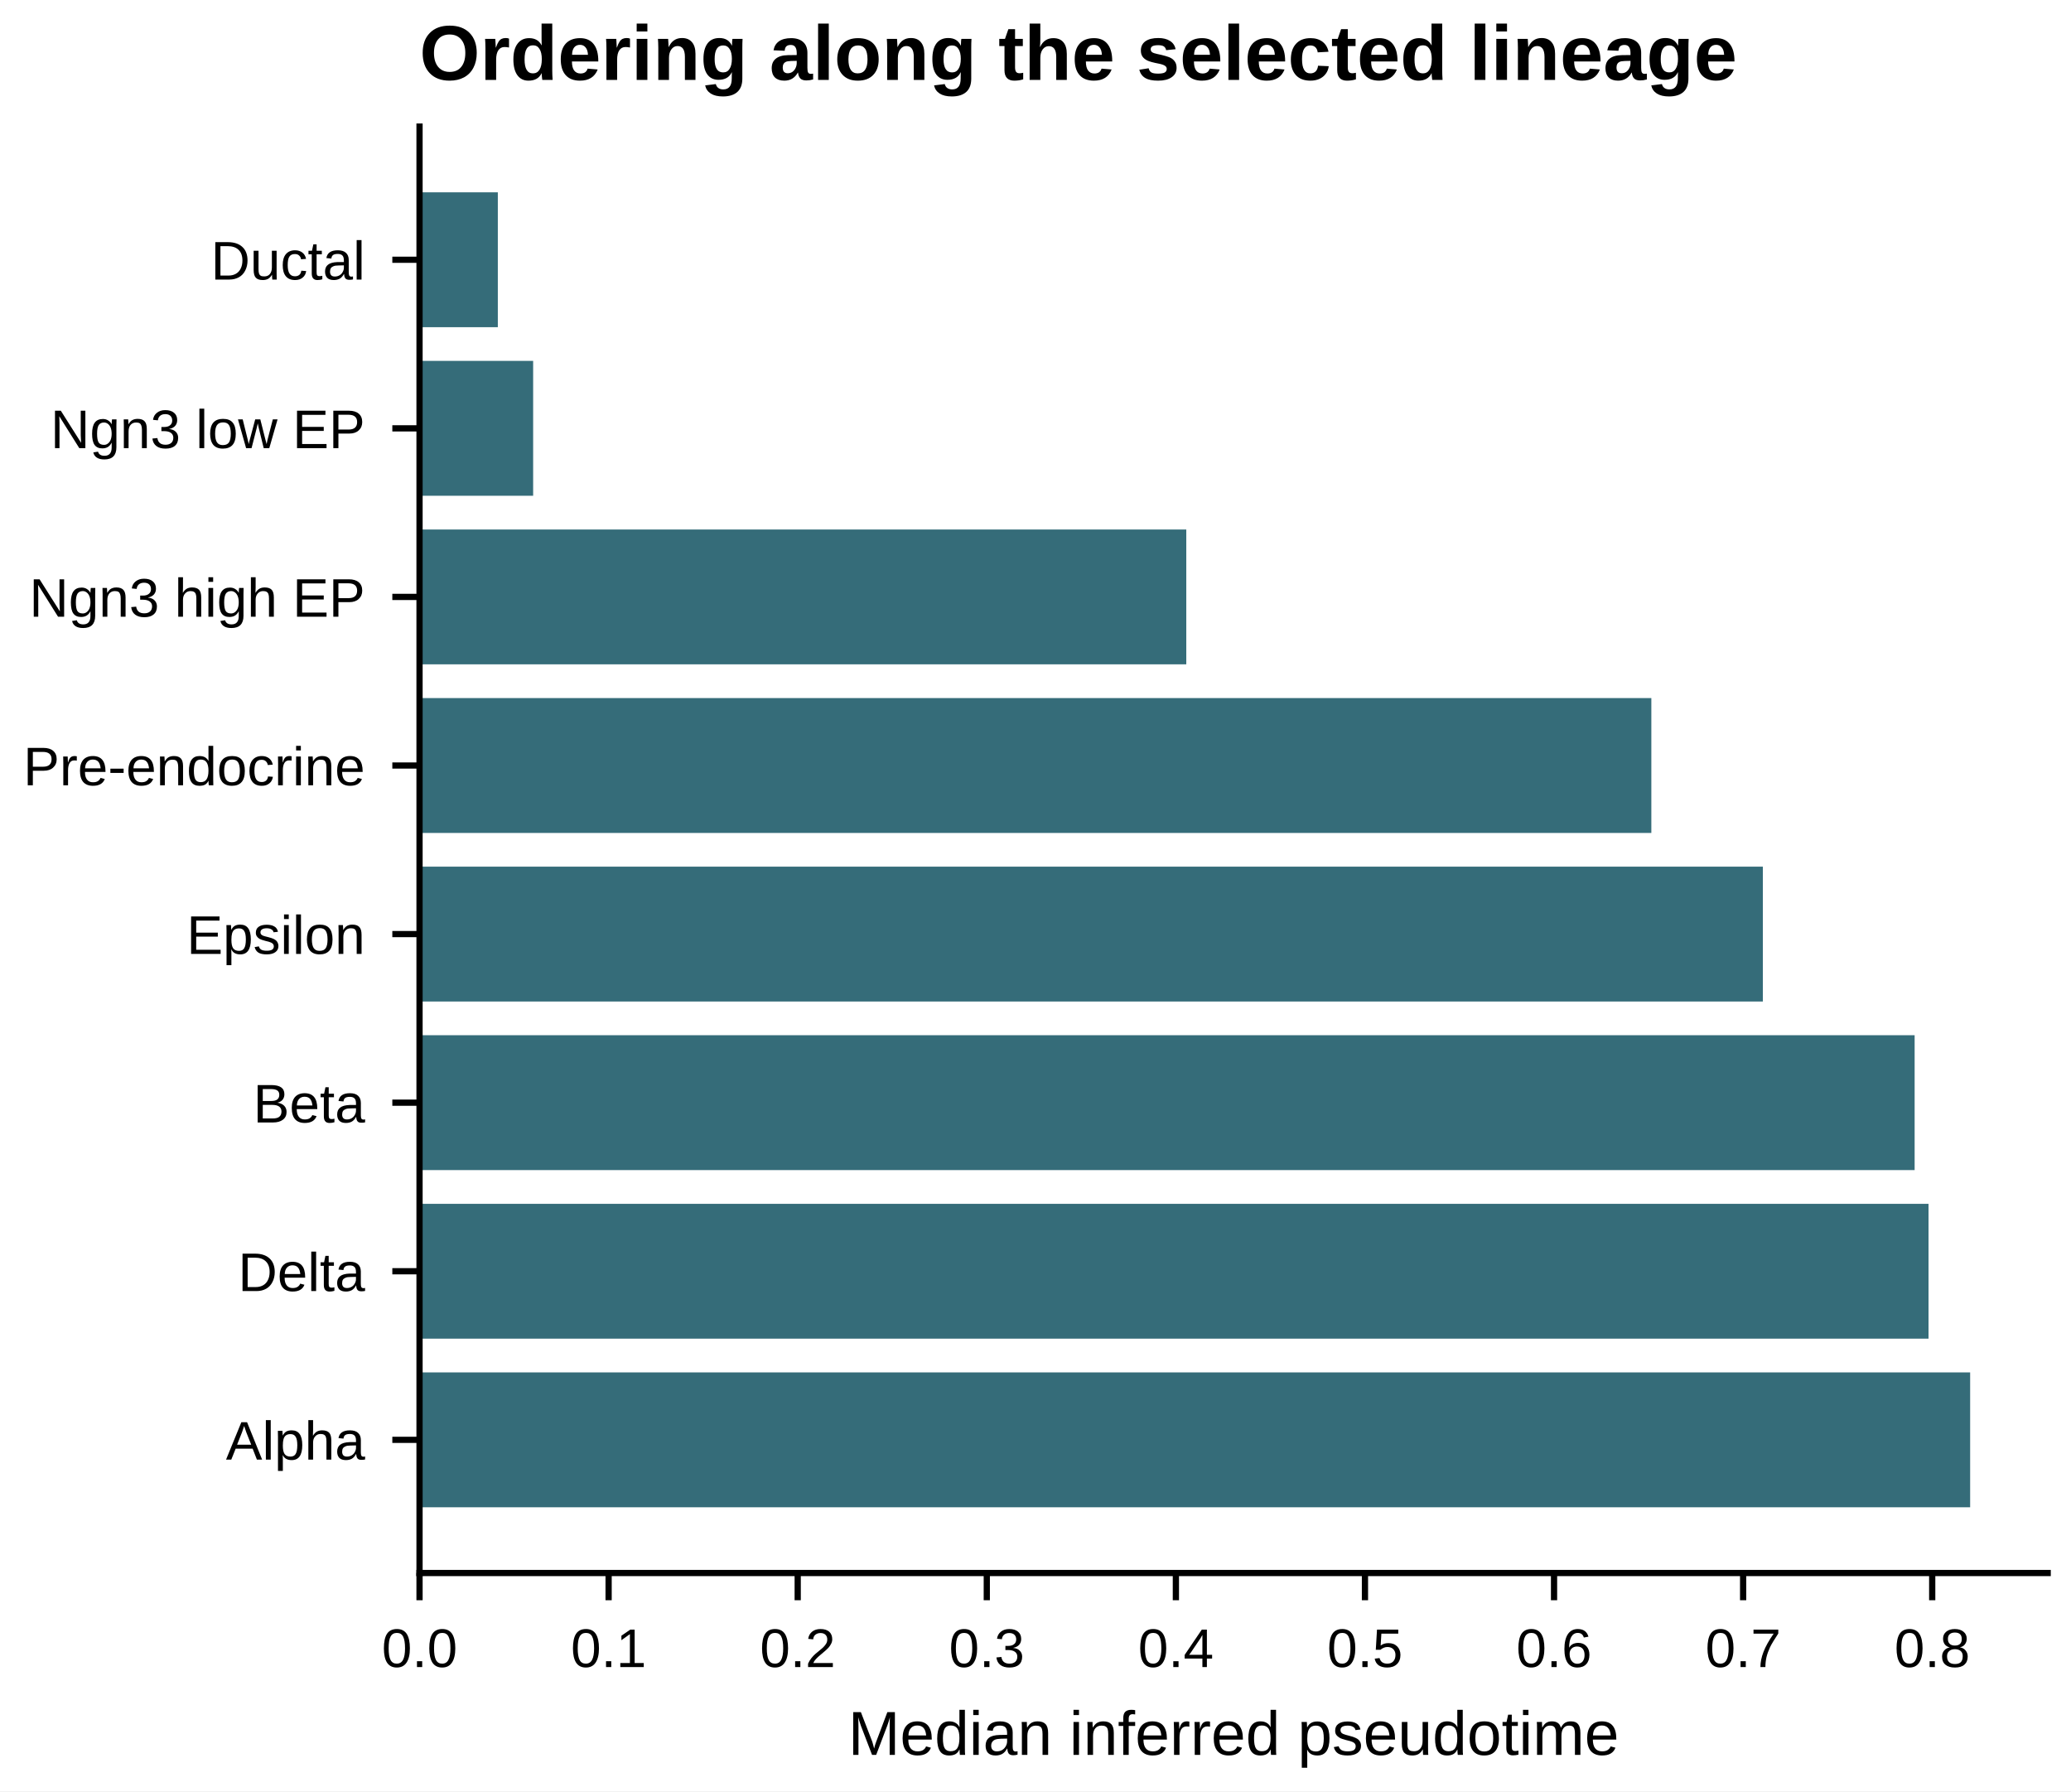
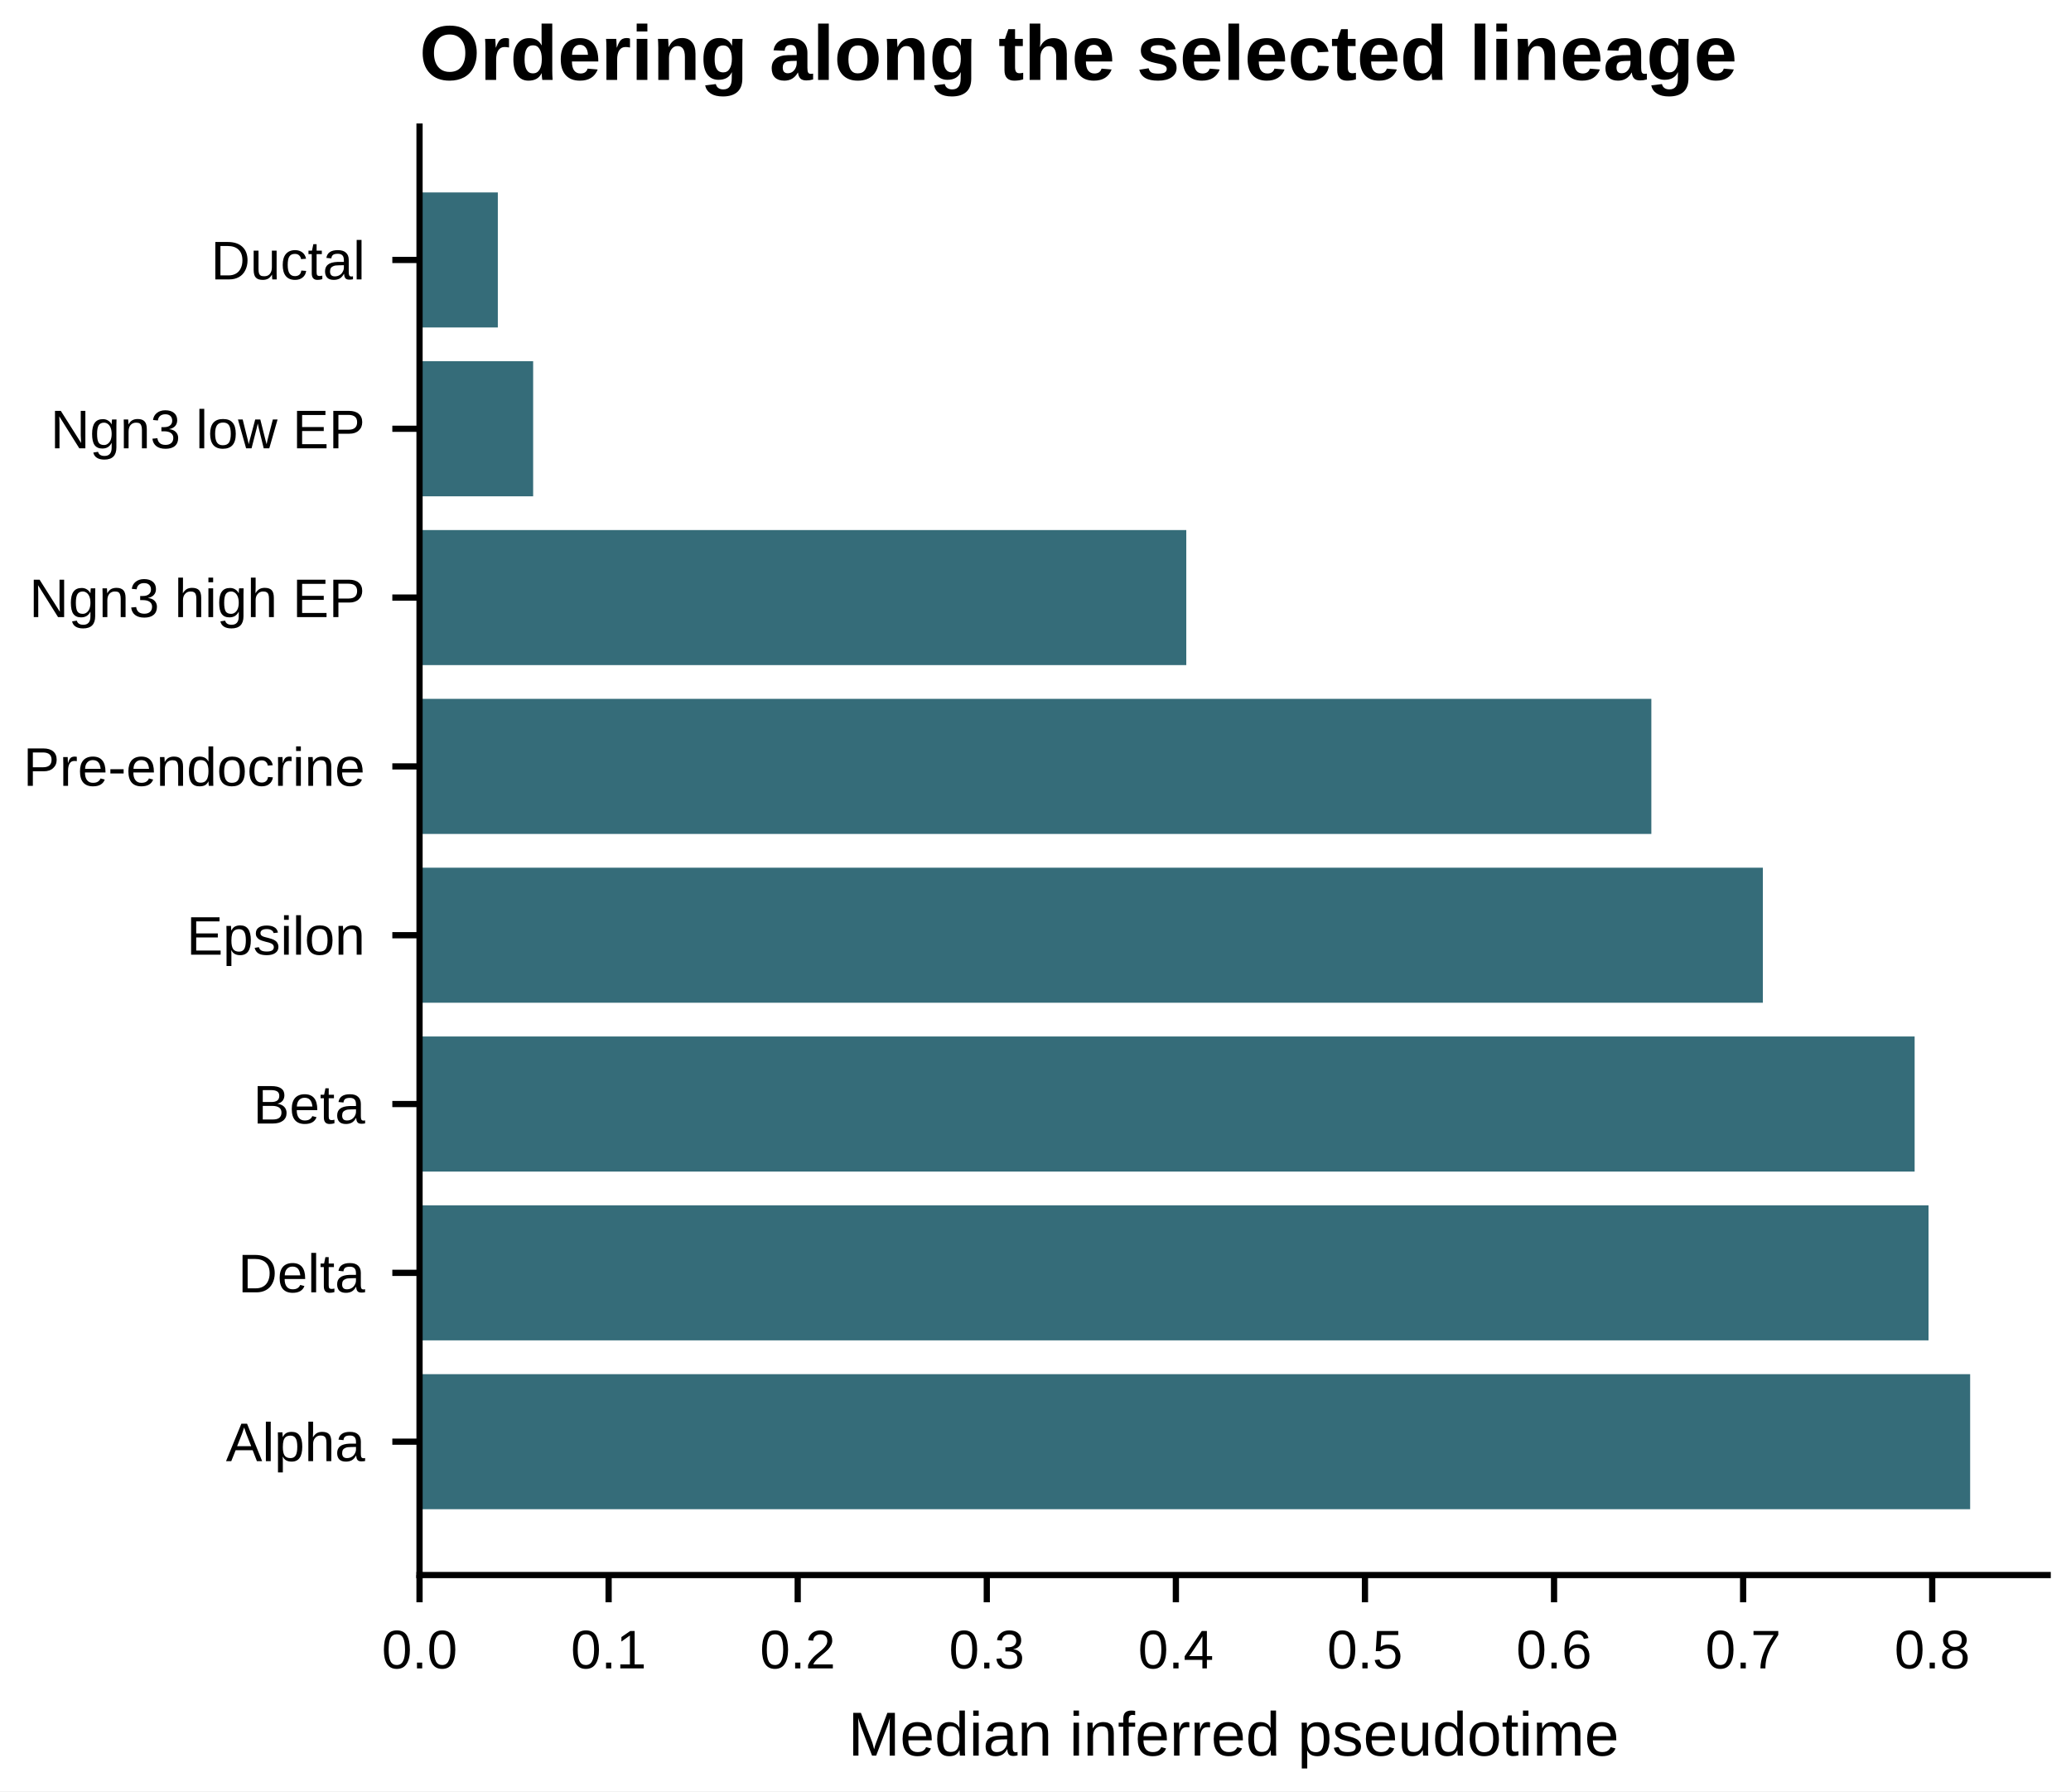
<svg xmlns="http://www.w3.org/2000/svg" xmlns:xlink="http://www.w3.org/1999/xlink" width="266.4pt" height="230.4pt" viewBox="0 0 266.4 230.4" version="1.1">
  <defs>
    <style type="text/css">*{stroke-linejoin: round; stroke-linecap: butt}</style>
  </defs>
  <g id="figure_1">
    <g id="patch_1">
      <path d="M 0 230.4 L 266.4 230.4 L 266.4 0 L 0 0 z " style="fill: #ffffff" />
    </g>
    <g id="axes_1">
      <g id="patch_2">
-         <path d="M 53.966 202.323 L 263.4 202.323 L 263.4 16.281 L 53.966 16.281 z " style="fill: #ffffff" />
+         <path d="M 53.966 202.584 L 263.4 202.584 L 263.4 16.28 L 53.966 16.28 z " style="fill: #ffffff" />
      </g>
      <g id="patch_3">
-         <path d="M 53.966 24.737 L 64.037 24.737 L 64.037 42.084 L 53.966 42.084 z " clip-path="url(#p3e0e9f1675)" style="fill: #356c79" />
+         <path d="M 53.966 24.748 L 64.037 24.748 L 64.037 42.119 L 53.966 42.119 z " clip-path="url(#p7ccf4f88bb)" style="fill: #356c79" />
      </g>
      <g id="patch_4">
-         <path d="M 53.966 46.42 L 68.581 46.42 L 68.581 63.767 L 53.966 63.767 z " clip-path="url(#p3e0e9f1675)" style="fill: #356c79" />
+         <path d="M 53.966 46.462 L 68.581 46.462 L 68.581 63.833 L 53.966 63.833 z " clip-path="url(#p7ccf4f88bb)" style="fill: #356c79" />
      </g>
      <g id="patch_5">
-         <path d="M 53.966 68.103 L 152.596 68.103 L 152.596 85.45 L 53.966 85.45 z " clip-path="url(#p3e0e9f1675)" style="fill: #356c79" />
+         <path d="M 53.966 68.176 L 152.596 68.176 L 152.596 85.547 L 53.966 85.547 z " clip-path="url(#p7ccf4f88bb)" style="fill: #356c79" />
      </g>
      <g id="patch_6">
-         <path d="M 53.966 89.787 L 212.418 89.787 L 212.418 107.133 L 53.966 107.133 z " clip-path="url(#p3e0e9f1675)" style="fill: #356c79" />
+         <path d="M 53.966 89.89 L 212.418 89.89 L 212.418 107.261 L 53.966 107.261 z " clip-path="url(#p7ccf4f88bb)" style="fill: #356c79" />
      </g>
      <g id="patch_7">
-         <path d="M 53.966 111.47 L 226.764 111.47 L 226.764 128.816 L 53.966 128.816 z " clip-path="url(#p3e0e9f1675)" style="fill: #356c79" />
+         <path d="M 53.966 111.603 L 226.764 111.603 L 226.764 128.975 L 53.966 128.975 z " clip-path="url(#p7ccf4f88bb)" style="fill: #356c79" />
      </g>
      <g id="patch_8">
-         <path d="M 53.966 133.153 L 246.285 133.153 L 246.285 150.5 L 53.966 150.5 z " clip-path="url(#p3e0e9f1675)" style="fill: #356c79" />
+         <path d="M 53.966 133.317 L 246.285 133.317 L 246.285 150.688 L 53.966 150.688 z " clip-path="url(#p7ccf4f88bb)" style="fill: #356c79" />
      </g>
      <g id="patch_9">
-         <path d="M 53.966 154.836 L 248.073 154.836 L 248.073 172.183 L 53.966 172.183 z " clip-path="url(#p3e0e9f1675)" style="fill: #356c79" />
+         <path d="M 53.966 155.031 L 248.073 155.031 L 248.073 172.402 L 53.966 172.402 z " clip-path="url(#p7ccf4f88bb)" style="fill: #356c79" />
      </g>
      <g id="patch_10">
-         <path d="M 53.966 176.52 L 253.427 176.52 L 253.427 193.866 L 53.966 193.866 z " clip-path="url(#p3e0e9f1675)" style="fill: #356c79" />
+         <path d="M 53.966 176.745 L 253.427 176.745 L 253.427 194.116 L 53.966 194.116 z " clip-path="url(#p7ccf4f88bb)" style="fill: #356c79" />
      </g>
      <g id="matplotlib.axis_1">
        <g id="xtick_1">
          <g id="line2d_1">
            <defs>
-               <path id="mfe2e5c18bc" d="M 0 0 L 0 3.5 " style="stroke: #000000; stroke-width: 0.8" />
+               <path id="ma3b159bb43" d="M 0 0 L 0 3.5 " style="stroke: #000000; stroke-width: 0.8" />
            </defs>
            <g>
-               <use xlink:href="#mfe2e5c18bc" x="53.966" y="202.323" style="stroke: #000000; stroke-width: 0.8" />
+               <use xlink:href="#ma3b159bb43" x="53.966" y="202.584" style="stroke: #000000; stroke-width: 0.8" />
            </g>
          </g>
          <g id="text_1">
-             <text style="font-size: 7px; font-family: 'Arial', 'Liberation Sans', 'Arimo', 'Helvetica', 'DejaVu Sans', sans-serif; text-anchor: middle" x="53.966" y="214.419" transform="rotate(-0 53.96571 214.4188)">0.0</text>
+             <text style="font-size: 7px; font-family: 'Arial', 'Liberation Sans', 'Arimo', 'Helvetica', 'DejaVu Sans', sans-serif; text-anchor: middle" x="53.966" y="214.595" transform="rotate(-0 53.96571 214.5948)">0.0</text>
          </g>
        </g>
        <g id="xtick_2">
          <g id="line2d_2">
            <g>
-               <use xlink:href="#mfe2e5c18bc" x="78.288" y="202.323" style="stroke: #000000; stroke-width: 0.8" />
+               <use xlink:href="#ma3b159bb43" x="78.288" y="202.584" style="stroke: #000000; stroke-width: 0.8" />
            </g>
          </g>
          <g id="text_2">
-             <text style="font-size: 7px; font-family: 'Arial', 'Liberation Sans', 'Arimo', 'Helvetica', 'DejaVu Sans', sans-serif; text-anchor: middle" x="78.288" y="214.419" transform="rotate(-0 78.28842 214.4188)">0.1</text>
+             <text style="font-size: 7px; font-family: 'Arial', 'Liberation Sans', 'Arimo', 'Helvetica', 'DejaVu Sans', sans-serif; text-anchor: middle" x="78.288" y="214.595" transform="rotate(-0 78.28842 214.5948)">0.1</text>
          </g>
        </g>
        <g id="xtick_3">
          <g id="line2d_3">
            <g>
-               <use xlink:href="#mfe2e5c18bc" x="102.611" y="202.323" style="stroke: #000000; stroke-width: 0.8" />
+               <use xlink:href="#ma3b159bb43" x="102.611" y="202.584" style="stroke: #000000; stroke-width: 0.8" />
            </g>
          </g>
          <g id="text_3">
-             <text style="font-size: 7px; font-family: 'Arial', 'Liberation Sans', 'Arimo', 'Helvetica', 'DejaVu Sans', sans-serif; text-anchor: middle" x="102.611" y="214.419" transform="rotate(-0 102.6111 214.4188)">0.2</text>
+             <text style="font-size: 7px; font-family: 'Arial', 'Liberation Sans', 'Arimo', 'Helvetica', 'DejaVu Sans', sans-serif; text-anchor: middle" x="102.611" y="214.595" transform="rotate(-0 102.6111 214.5948)">0.2</text>
          </g>
        </g>
        <g id="xtick_4">
          <g id="line2d_4">
            <g>
-               <use xlink:href="#mfe2e5c18bc" x="126.934" y="202.323" style="stroke: #000000; stroke-width: 0.8" />
+               <use xlink:href="#ma3b159bb43" x="126.934" y="202.584" style="stroke: #000000; stroke-width: 0.8" />
            </g>
          </g>
          <g id="text_4">
-             <text style="font-size: 7px; font-family: 'Arial', 'Liberation Sans', 'Arimo', 'Helvetica', 'DejaVu Sans', sans-serif; text-anchor: middle" x="126.934" y="214.419" transform="rotate(-0 126.9339 214.4188)">0.3</text>
+             <text style="font-size: 7px; font-family: 'Arial', 'Liberation Sans', 'Arimo', 'Helvetica', 'DejaVu Sans', sans-serif; text-anchor: middle" x="126.934" y="214.595" transform="rotate(-0 126.9339 214.5948)">0.3</text>
          </g>
        </g>
        <g id="xtick_5">
          <g id="line2d_5">
            <g>
-               <use xlink:href="#mfe2e5c18bc" x="151.257" y="202.323" style="stroke: #000000; stroke-width: 0.8" />
+               <use xlink:href="#ma3b159bb43" x="151.257" y="202.584" style="stroke: #000000; stroke-width: 0.8" />
            </g>
          </g>
          <g id="text_5">
-             <text style="font-size: 7px; font-family: 'Arial', 'Liberation Sans', 'Arimo', 'Helvetica', 'DejaVu Sans', sans-serif; text-anchor: middle" x="151.257" y="214.419" transform="rotate(-0 151.2566 214.4188)">0.4</text>
+             <text style="font-size: 7px; font-family: 'Arial', 'Liberation Sans', 'Arimo', 'Helvetica', 'DejaVu Sans', sans-serif; text-anchor: middle" x="151.257" y="214.595" transform="rotate(-0 151.2566 214.5948)">0.4</text>
          </g>
        </g>
        <g id="xtick_6">
          <g id="line2d_6">
            <g>
-               <use xlink:href="#mfe2e5c18bc" x="175.579" y="202.323" style="stroke: #000000; stroke-width: 0.8" />
+               <use xlink:href="#ma3b159bb43" x="175.579" y="202.584" style="stroke: #000000; stroke-width: 0.8" />
            </g>
          </g>
          <g id="text_6">
-             <text style="font-size: 7px; font-family: 'Arial', 'Liberation Sans', 'Arimo', 'Helvetica', 'DejaVu Sans', sans-serif; text-anchor: middle" x="175.579" y="214.419" transform="rotate(-0 175.5793 214.4188)">0.5</text>
+             <text style="font-size: 7px; font-family: 'Arial', 'Liberation Sans', 'Arimo', 'Helvetica', 'DejaVu Sans', sans-serif; text-anchor: middle" x="175.579" y="214.595" transform="rotate(-0 175.5793 214.5948)">0.5</text>
          </g>
        </g>
        <g id="xtick_7">
          <g id="line2d_7">
            <g>
-               <use xlink:href="#mfe2e5c18bc" x="199.902" y="202.323" style="stroke: #000000; stroke-width: 0.8" />
+               <use xlink:href="#ma3b159bb43" x="199.902" y="202.584" style="stroke: #000000; stroke-width: 0.8" />
            </g>
          </g>
          <g id="text_7">
-             <text style="font-size: 7px; font-family: 'Arial', 'Liberation Sans', 'Arimo', 'Helvetica', 'DejaVu Sans', sans-serif; text-anchor: middle" x="199.902" y="214.419" transform="rotate(-0 199.902 214.4188)">0.6</text>
+             <text style="font-size: 7px; font-family: 'Arial', 'Liberation Sans', 'Arimo', 'Helvetica', 'DejaVu Sans', sans-serif; text-anchor: middle" x="199.902" y="214.595" transform="rotate(-0 199.902 214.5948)">0.6</text>
          </g>
        </g>
        <g id="xtick_8">
          <g id="line2d_8">
            <g>
-               <use xlink:href="#mfe2e5c18bc" x="224.225" y="202.323" style="stroke: #000000; stroke-width: 0.8" />
+               <use xlink:href="#ma3b159bb43" x="224.225" y="202.584" style="stroke: #000000; stroke-width: 0.8" />
            </g>
          </g>
          <g id="text_8">
-             <text style="font-size: 7px; font-family: 'Arial', 'Liberation Sans', 'Arimo', 'Helvetica', 'DejaVu Sans', sans-serif; text-anchor: middle" x="224.225" y="214.419" transform="rotate(-0 224.2247 214.4188)">0.7</text>
+             <text style="font-size: 7px; font-family: 'Arial', 'Liberation Sans', 'Arimo', 'Helvetica', 'DejaVu Sans', sans-serif; text-anchor: middle" x="224.225" y="214.595" transform="rotate(-0 224.2247 214.5948)">0.7</text>
          </g>
        </g>
        <g id="xtick_9">
          <g id="line2d_9">
            <g>
-               <use xlink:href="#mfe2e5c18bc" x="248.547" y="202.323" style="stroke: #000000; stroke-width: 0.8" />
+               <use xlink:href="#ma3b159bb43" x="248.547" y="202.584" style="stroke: #000000; stroke-width: 0.8" />
            </g>
          </g>
          <g id="text_9">
-             <text style="font-size: 7px; font-family: 'Arial', 'Liberation Sans', 'Arimo', 'Helvetica', 'DejaVu Sans', sans-serif; text-anchor: middle" x="248.547" y="214.419" transform="rotate(-0 248.5474 214.4188)">0.8</text>
+             <text style="font-size: 7px; font-family: 'Arial', 'Liberation Sans', 'Arimo', 'Helvetica', 'DejaVu Sans', sans-serif; text-anchor: middle" x="248.547" y="214.595" transform="rotate(-0 248.5474 214.5948)">0.8</text>
          </g>
        </g>
        <g id="text_10">
-           <text style="font-size: 8px; font-family: 'Arial', 'Liberation Sans', 'Arimo', 'Helvetica', 'DejaVu Sans', sans-serif; text-anchor: middle" x="158.683" y="225.716" transform="rotate(-0 158.6827 225.7162)">Median inferred pseudotime</text>
+           <text style="font-size: 8px; font-family: 'Arial', 'Liberation Sans', 'Arimo', 'Helvetica', 'DejaVu Sans', sans-serif; text-anchor: middle" x="158.683" y="225.81" transform="rotate(-0 158.6827 225.8098)">Median inferred pseudotime</text>
        </g>
      </g>
      <g id="matplotlib.axis_2">
        <g id="ytick_1">
          <g id="line2d_10">
            <defs>
-               <path id="m810b93c964" d="M 0 0 L -3.5 0 " style="stroke: #000000; stroke-width: 0.8" />
+               <path id="mb7f501cbfb" d="M 0 0 L -3.5 0 " style="stroke: #000000; stroke-width: 0.8" />
            </defs>
            <g>
-               <use xlink:href="#m810b93c964" x="53.966" y="33.41" style="stroke: #000000; stroke-width: 0.8" />
+               <use xlink:href="#mb7f501cbfb" x="53.966" y="33.434" style="stroke: #000000; stroke-width: 0.8" />
            </g>
          </g>
          <g id="text_11">
-             <text style="font-size: 7px; font-family: 'Arial', 'Liberation Sans', 'Arimo', 'Helvetica', 'DejaVu Sans', sans-serif; text-anchor: end" x="46.966" y="35.958" transform="rotate(-0 46.96571 35.95836)">Ductal</text>
+             <text style="font-size: 7px; font-family: 'Arial', 'Liberation Sans', 'Arimo', 'Helvetica', 'DejaVu Sans', sans-serif; text-anchor: end" x="46.966" y="35.939" transform="rotate(-0 46.96571 35.93906)">Ductal</text>
          </g>
        </g>
        <g id="ytick_2">
          <g id="line2d_11">
            <g>
-               <use xlink:href="#m810b93c964" x="53.966" y="55.093" style="stroke: #000000; stroke-width: 0.8" />
+               <use xlink:href="#mb7f501cbfb" x="53.966" y="55.148" style="stroke: #000000; stroke-width: 0.8" />
            </g>
          </g>
          <g id="text_12">
-             <text style="font-size: 7px; font-family: 'Arial', 'Liberation Sans', 'Arimo', 'Helvetica', 'DejaVu Sans', sans-serif; text-anchor: end" x="46.966" y="57.642" transform="rotate(-0 46.96571 57.64159)">Ngn3 low EP</text>
+             <text style="font-size: 7px; font-family: 'Arial', 'Liberation Sans', 'Arimo', 'Helvetica', 'DejaVu Sans', sans-serif; text-anchor: end" x="46.966" y="57.663" transform="rotate(-0 46.96571 57.66325)">Ngn3 low EP</text>
          </g>
        </g>
        <g id="ytick_3">
          <g id="line2d_12">
            <g>
-               <use xlink:href="#m810b93c964" x="53.966" y="76.777" style="stroke: #000000; stroke-width: 0.8" />
+               <use xlink:href="#mb7f501cbfb" x="53.966" y="76.861" style="stroke: #000000; stroke-width: 0.8" />
            </g>
          </g>
          <g id="text_13">
-             <text style="font-size: 7px; font-family: 'Arial', 'Liberation Sans', 'Arimo', 'Helvetica', 'DejaVu Sans', sans-serif; text-anchor: end" x="46.966" y="79.325" transform="rotate(-0 46.96571 79.32482)">Ngn3 high EP</text>
+             <text style="font-size: 7px; font-family: 'Arial', 'Liberation Sans', 'Arimo', 'Helvetica', 'DejaVu Sans', sans-serif; text-anchor: end" x="46.966" y="79.377" transform="rotate(-0 46.96571 79.37704)">Ngn3 high EP</text>
          </g>
        </g>
        <g id="ytick_4">
          <g id="line2d_13">
            <g>
-               <use xlink:href="#m810b93c964" x="53.966" y="98.46" style="stroke: #000000; stroke-width: 0.8" />
+               <use xlink:href="#mb7f501cbfb" x="53.966" y="98.575" style="stroke: #000000; stroke-width: 0.8" />
            </g>
          </g>
          <g id="text_14">
-             <text style="font-size: 7px; font-family: 'Arial', 'Liberation Sans', 'Arimo', 'Helvetica', 'DejaVu Sans', sans-serif; text-anchor: end" x="46.966" y="101.008" transform="rotate(-0 46.96571 101.008)">Pre-endocrine</text>
+             <text style="font-size: 7px; font-family: 'Arial', 'Liberation Sans', 'Arimo', 'Helvetica', 'DejaVu Sans', sans-serif; text-anchor: end" x="46.966" y="101.08" transform="rotate(-0 46.96571 101.0804)">Pre-endocrine</text>
          </g>
        </g>
        <g id="ytick_5">
          <g id="line2d_14">
            <g>
-               <use xlink:href="#m810b93c964" x="53.966" y="120.143" style="stroke: #000000; stroke-width: 0.8" />
+               <use xlink:href="#mb7f501cbfb" x="53.966" y="120.289" style="stroke: #000000; stroke-width: 0.8" />
            </g>
          </g>
          <g id="text_15">
-             <text style="font-size: 7px; font-family: 'Arial', 'Liberation Sans', 'Arimo', 'Helvetica', 'DejaVu Sans', sans-serif; text-anchor: end" x="46.966" y="122.691" transform="rotate(-0 46.96571 122.6913)">Epsilon</text>
+             <text style="font-size: 7px; font-family: 'Arial', 'Liberation Sans', 'Arimo', 'Helvetica', 'DejaVu Sans', sans-serif; text-anchor: end" x="46.966" y="122.794" transform="rotate(-0 46.96571 122.7942)">Epsilon</text>
          </g>
        </g>
        <g id="ytick_6">
          <g id="line2d_15">
            <g>
-               <use xlink:href="#m810b93c964" x="53.966" y="141.826" style="stroke: #000000; stroke-width: 0.8" />
+               <use xlink:href="#mb7f501cbfb" x="53.966" y="142.003" style="stroke: #000000; stroke-width: 0.8" />
            </g>
          </g>
          <g id="text_16">
-             <text style="font-size: 7px; font-family: 'Arial', 'Liberation Sans', 'Arimo', 'Helvetica', 'DejaVu Sans', sans-serif; text-anchor: end" x="46.966" y="144.375" transform="rotate(-0 46.96571 144.3745)">Beta</text>
+             <text style="font-size: 7px; font-family: 'Arial', 'Liberation Sans', 'Arimo', 'Helvetica', 'DejaVu Sans', sans-serif; text-anchor: end" x="46.966" y="144.508" transform="rotate(-0 46.96571 144.508)">Beta</text>
          </g>
        </g>
        <g id="ytick_7">
          <g id="line2d_16">
            <g>
-               <use xlink:href="#m810b93c964" x="53.966" y="163.51" style="stroke: #000000; stroke-width: 0.8" />
+               <use xlink:href="#mb7f501cbfb" x="53.966" y="163.717" style="stroke: #000000; stroke-width: 0.8" />
            </g>
          </g>
          <g id="text_17">
-             <text style="font-size: 7px; font-family: 'Arial', 'Liberation Sans', 'Arimo', 'Helvetica', 'DejaVu Sans', sans-serif; text-anchor: end" x="46.966" y="166.058" transform="rotate(-0 46.96571 166.0577)">Delta</text>
+             <text style="font-size: 7px; font-family: 'Arial', 'Liberation Sans', 'Arimo', 'Helvetica', 'DejaVu Sans', sans-serif; text-anchor: end" x="46.966" y="166.222" transform="rotate(-0 46.96571 166.2218)">Delta</text>
          </g>
        </g>
        <g id="ytick_8">
          <g id="line2d_17">
            <g>
-               <use xlink:href="#m810b93c964" x="53.966" y="185.193" style="stroke: #000000; stroke-width: 0.8" />
+               <use xlink:href="#mb7f501cbfb" x="53.966" y="185.43" style="stroke: #000000; stroke-width: 0.8" />
            </g>
          </g>
          <g id="text_18">
-             <text style="font-size: 7px; font-family: 'Arial', 'Liberation Sans', 'Arimo', 'Helvetica', 'DejaVu Sans', sans-serif; text-anchor: end" x="46.966" y="187.741" transform="rotate(-0 46.96571 187.741)">Alpha</text>
+             <text style="font-size: 7px; font-family: 'Arial', 'Liberation Sans', 'Arimo', 'Helvetica', 'DejaVu Sans', sans-serif; text-anchor: end" x="46.966" y="187.936" transform="rotate(-0 46.96571 187.9356)">Alpha</text>
          </g>
        </g>
      </g>
      <g id="patch_11">
-         <path d="M 53.966 202.323 L 53.966 16.281 " style="fill: none; stroke: #000000; stroke-width: 0.8; stroke-linejoin: miter; stroke-linecap: square" />
+         <path d="M 53.966 202.584 L 53.966 16.28 " style="fill: none; stroke: #000000; stroke-width: 0.8; stroke-linejoin: miter; stroke-linecap: square" />
      </g>
      <g id="patch_12">
-         <path d="M 53.966 202.323 L 263.4 202.323 " style="fill: none; stroke: #000000; stroke-width: 0.8; stroke-linejoin: miter; stroke-linecap: square" />
+         <path d="M 53.966 202.584 L 263.4 202.584 " style="fill: none; stroke: #000000; stroke-width: 0.8; stroke-linejoin: miter; stroke-linecap: square" />
      </g>
      <g id="text_19">
-         <text style="font-weight: 700; font-size: 10px; font-family: 'Arial', 'Liberation Sans', 'Arimo', 'Helvetica', 'DejaVu Sans', sans-serif; text-anchor: start" x="53.966" y="10.281" transform="rotate(-0 53.96571 10.28051)">Ordering along the selected lineage</text>
+         <text style="font-weight: 700; font-size: 10px; font-family: 'Arial', 'Liberation Sans', 'Arimo', 'Helvetica', 'DejaVu Sans', sans-serif; text-anchor: start" x="53.966" y="10.28" transform="rotate(-0 53.96571 10.27993)">Ordering along the selected lineage</text>
      </g>
    </g>
  </g>
  <defs>
-     <clipPath id="p3e0e9f1675">
-       <rect x="53.966" y="16.281" width="209.434" height="186.042" />
+     <clipPath id="p7ccf4f88bb">
+       <rect x="53.966" y="16.28" width="209.434" height="186.304" />
    </clipPath>
  </defs>
</svg>
